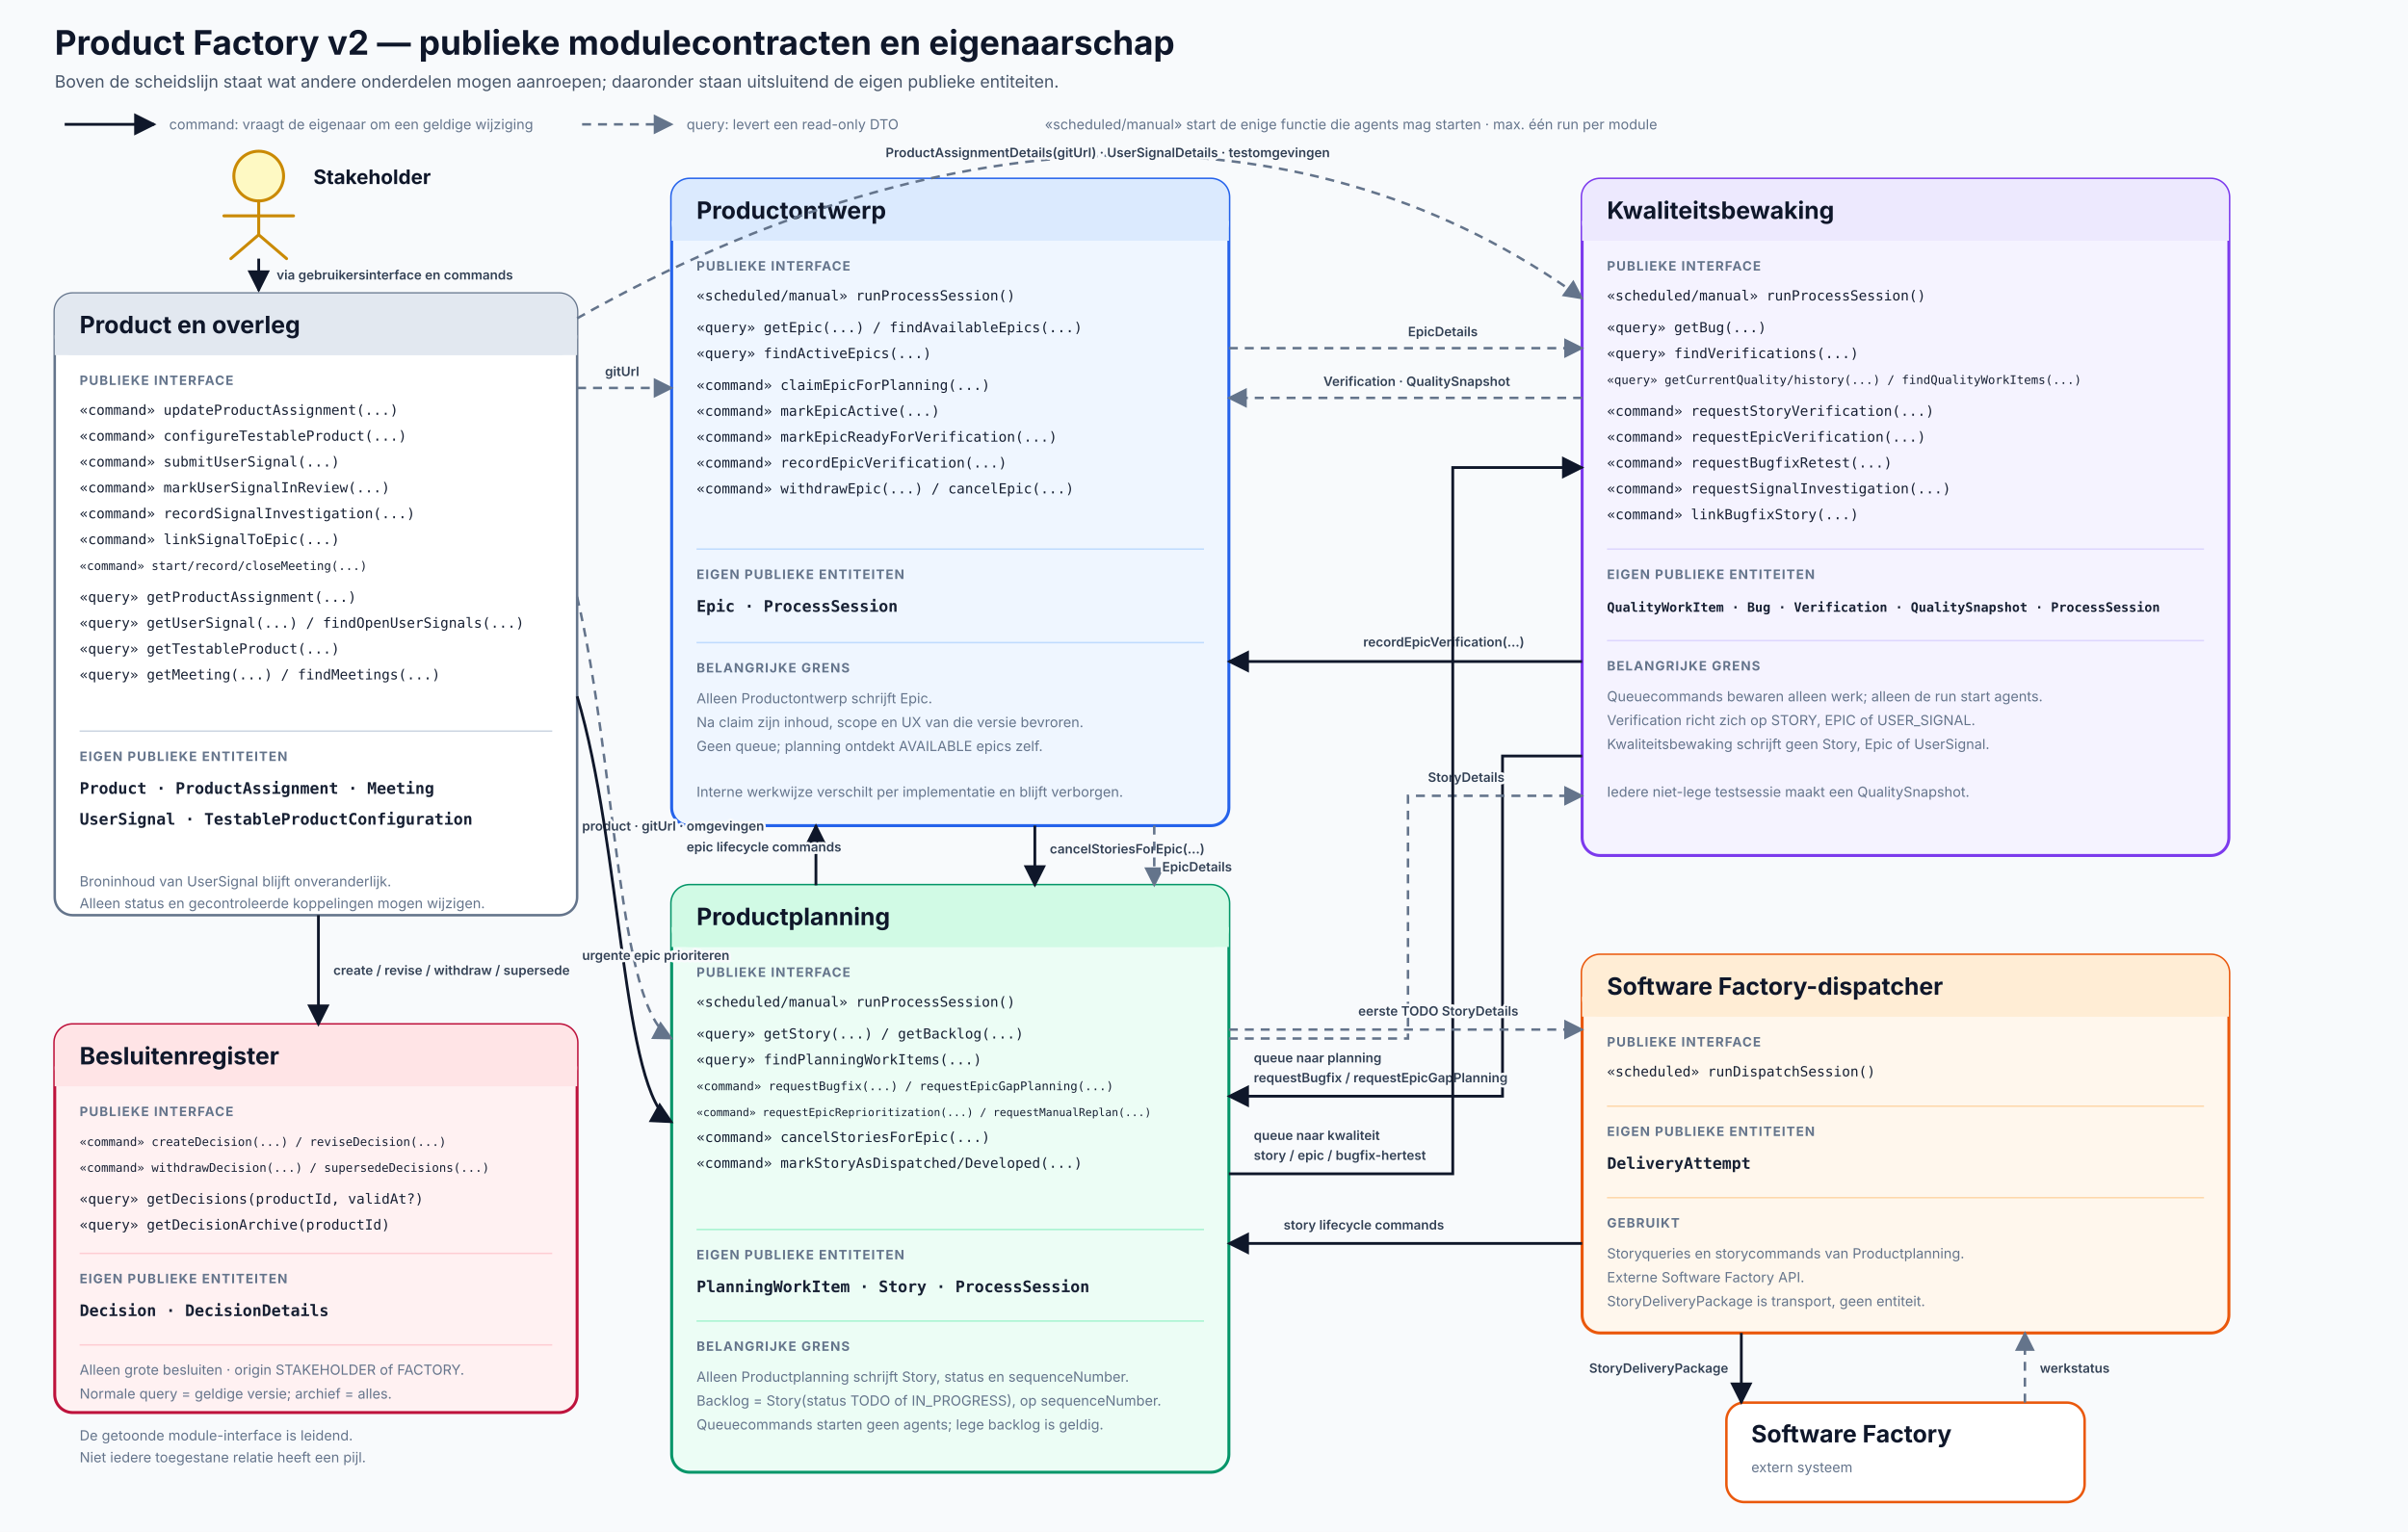
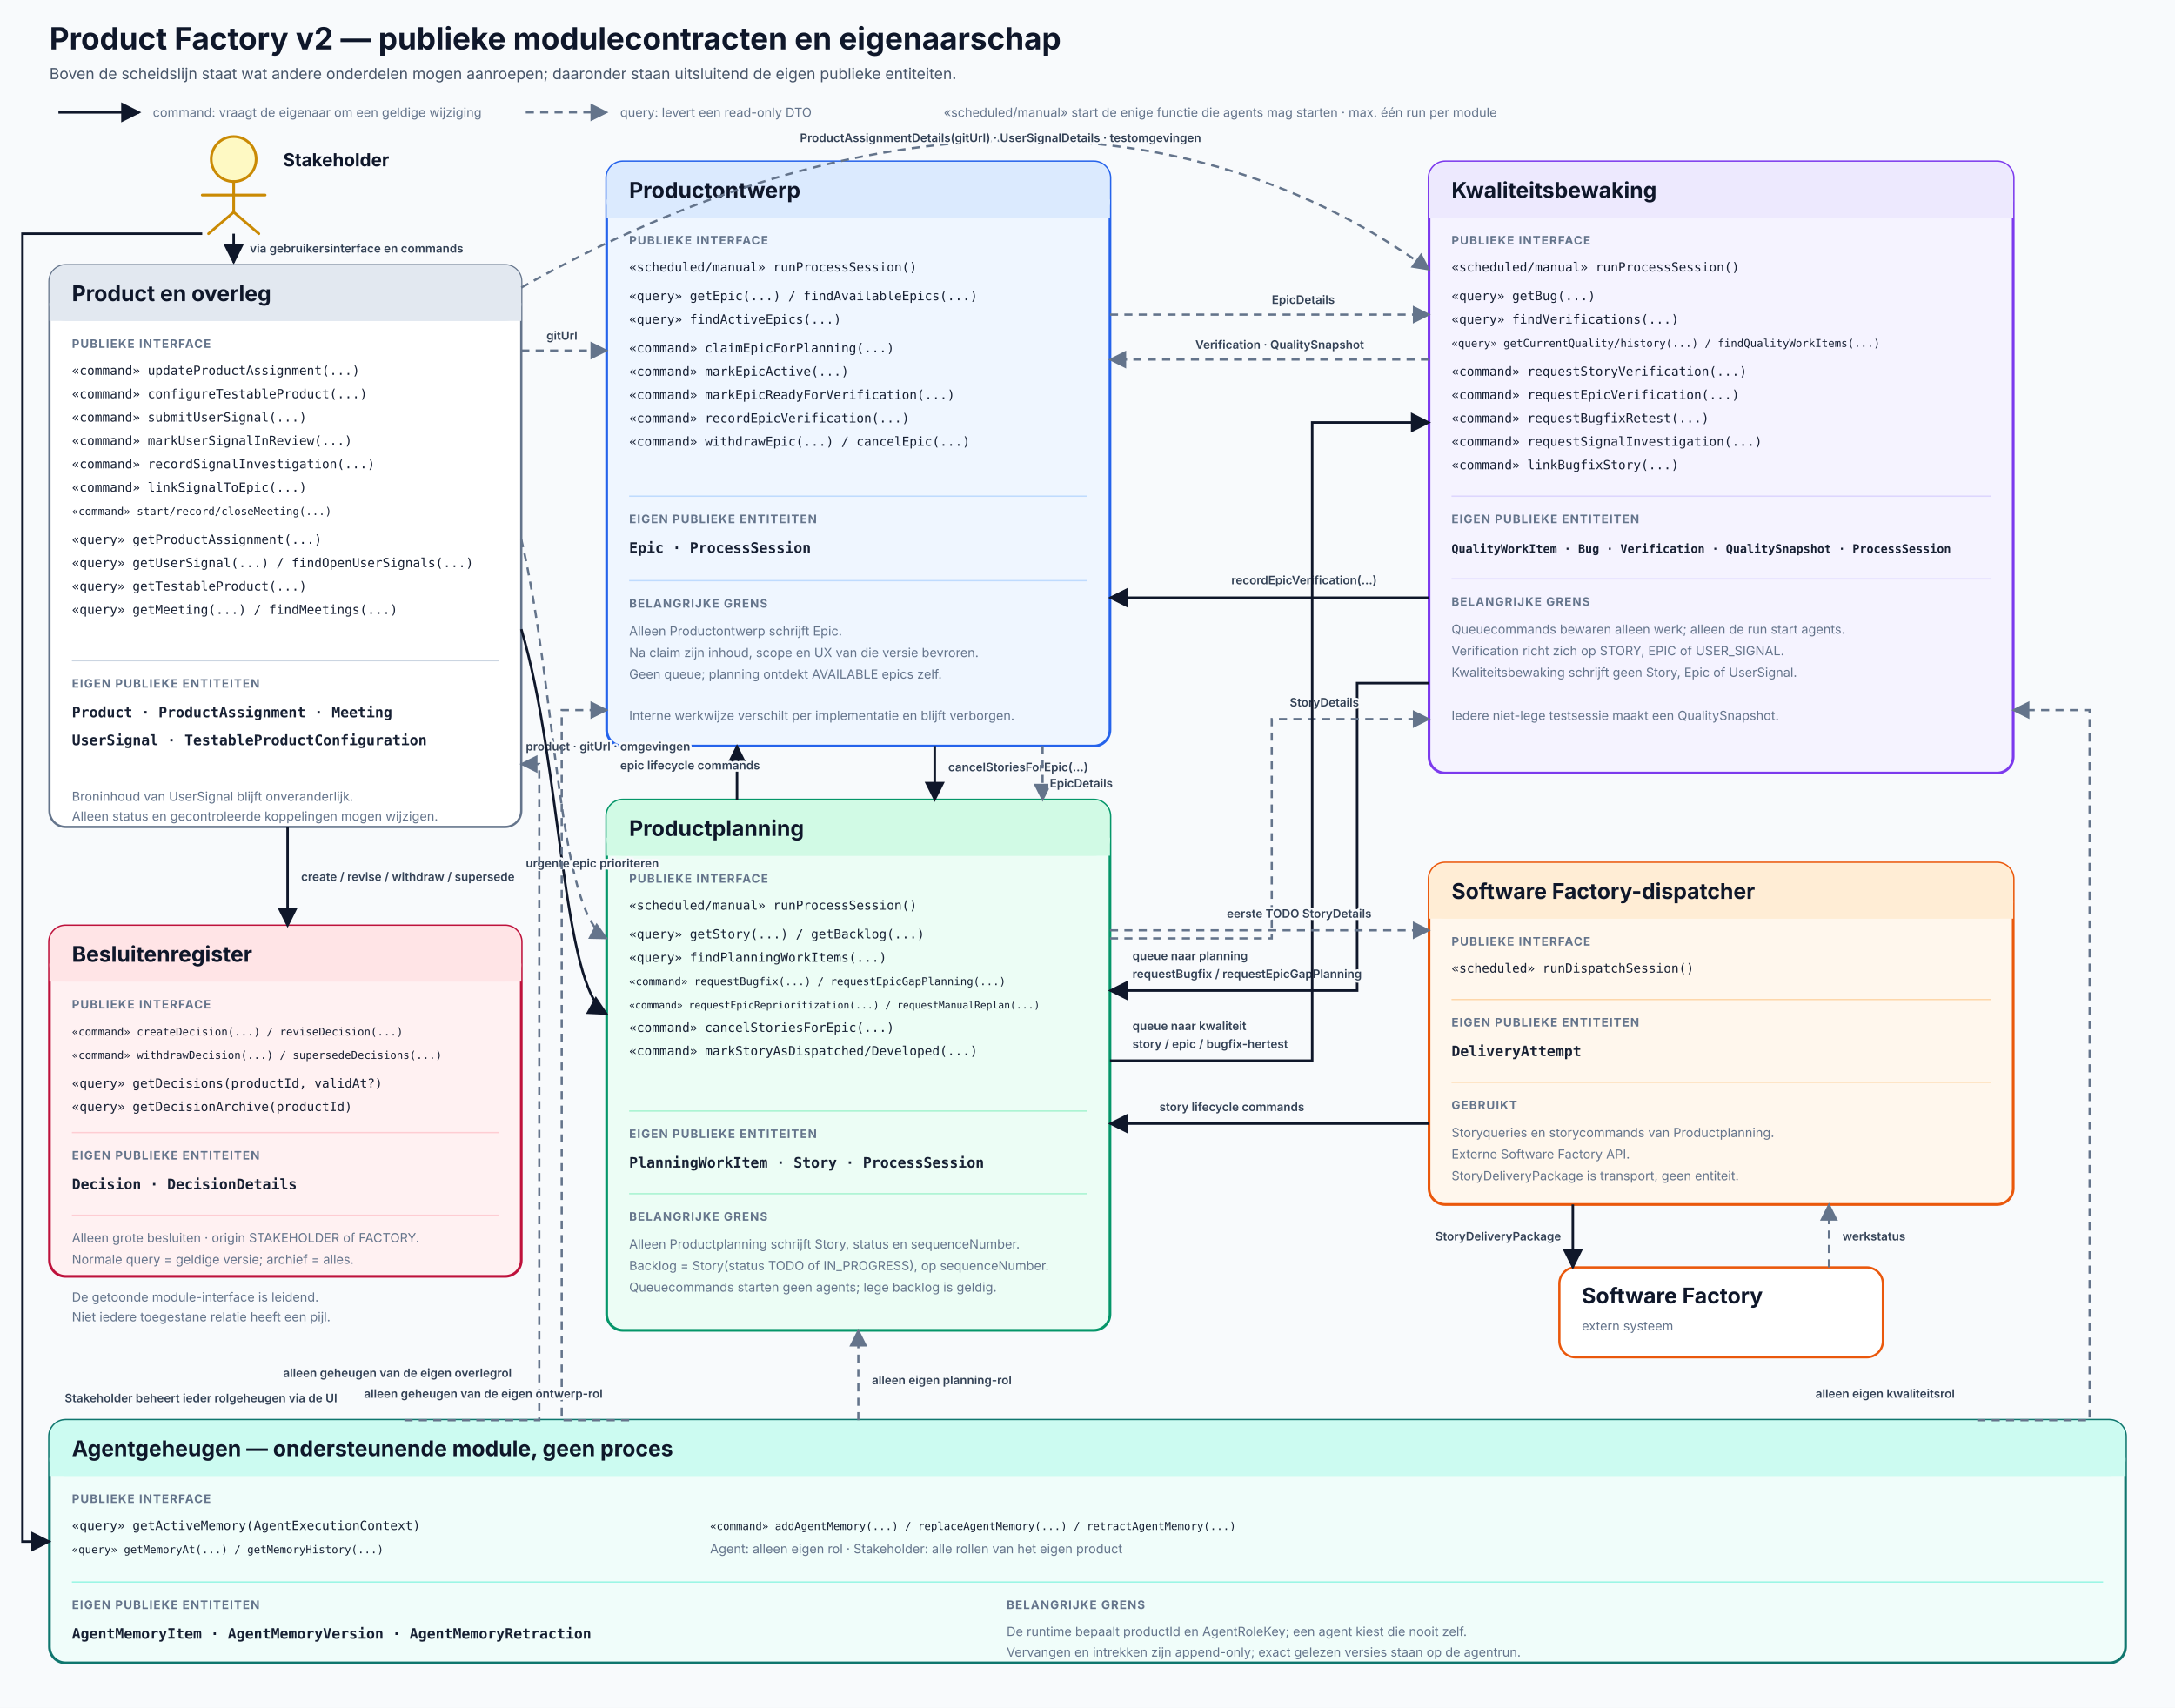
- <svg xmlns="http://www.w3.org/2000/svg" width="2420" height="1540" viewBox="0 0 2420 1540" role="img" aria-labelledby="title desc">
+ <svg xmlns="http://www.w3.org/2000/svg" width="2420" height="1900" viewBox="0 0 2420 1900" role="img" aria-labelledby="title desc">
  <defs>
    <marker id="commandArrow" viewBox="0 0 10 10" refX="9" refY="5" markerWidth="8" markerHeight="8" orient="auto">
      <path d="M0 0 L10 5 L0 10 Z" fill="#0f172a" />
    </marker>
    <marker id="queryArrow" viewBox="0 0 10 10" refX="9" refY="5" markerWidth="8" markerHeight="8" orient="auto">
      <path d="M0 0 L10 5 L0 10 Z" fill="#64748b" />
    </marker>
    <style>
      .title { font: 700 34px Inter, Arial, sans-serif; fill: #0f172a; }
      .subtitle { font: 400 17px Inter, Arial, sans-serif; fill: #475569; }
      .module-title { font: 700 24px Inter, Arial, sans-serif; fill: #0f172a; }
      .section-title { font: 700 13px Inter, Arial, sans-serif; letter-spacing: 1px; fill: #64748b; }
      .api { font: 500 14px ui-monospace, SFMono-Regular, Menlo, monospace; fill: #172033; }
      .entity { font: 600 16px ui-monospace, SFMono-Regular, Menlo, monospace; fill: #172033; }
      .note { font: 400 14px Inter, Arial, sans-serif; fill: #64748b; }
      .flow { font: 600 13px Inter, Arial, sans-serif; fill: #334155; paint-order: stroke; stroke: #f8fafc; stroke-width: 5px; stroke-linejoin: round; }
      .command { fill: none; stroke: #0f172a; stroke-width: 2.8; marker-end: url(#commandArrow); }
      .query { fill: none; stroke: #64748b; stroke-width: 2.5; stroke-dasharray: 9 7; marker-end: url(#queryArrow); }
      .divider { stroke-width: 1.5; }
    </style>
  </defs>
-   <rect width="2420" height="1540" fill="#f8fafc" />
+   <rect width="2420" height="1900" fill="#f8fafc" />
  <text x="55" y="55" class="title">Product Factory v2 — publieke modulecontracten en eigenaarschap</text>
  <text x="55" y="88" class="subtitle">Boven de scheidslijn staat wat andere onderdelen mogen aanroepen; daaronder staan uitsluitend de eigen publieke entiteiten.</text>
  <path d="M65 125 H155" class="command" />
  <text x="170" y="130" class="note">command: vraagt de eigenaar om een geldige wijziging</text>
  <path d="M585 125 H675" class="query" />
  <text x="690" y="130" class="note">query: levert een read-only DTO</text>
  <text x="1050" y="130" class="note">«scheduled/manual» start de enige functie die agents mag starten · max. één run per module</text>
  <circle cx="260" cy="177" r="25" fill="#fef9c3" stroke="#ca8a04" stroke-width="3" />
  <path d="M260 202 V236 M225 217 H295 M260 236 L232 260 M260 236 L288 260" fill="none" stroke="#ca8a04" stroke-width="3" stroke-linecap="round" />
  <text x="315" y="185" class="module-title" style="font-size:20px">Stakeholder</text>
  <path d="M260 260 V292" class="command" />
  <text x="278" y="281" class="flow">via gebruikersinterface en commands</text>
  <rect x="55" y="295" width="525" height="625" rx="18" fill="#ffffff" stroke="#64748b" stroke-width="2.5" />
  <rect x="55" y="295" width="525" height="62" rx="18" fill="#e2e8f0" />
  <path d="M55 337 V357 H580 V337" fill="#e2e8f0" />
  <text x="80" y="335" class="module-title">Product en overleg</text>
  <text x="80" y="387" class="section-title">PUBLIEKE INTERFACE</text>
  <text x="80" y="417" class="api">«command» updateProductAssignment(...)</text>
  <text x="80" y="443" class="api">«command» configureTestableProduct(...)</text>
  <text x="80" y="469" class="api">«command» submitUserSignal(...)</text>
  <text x="80" y="495" class="api">«command» markUserSignalInReview(...)</text>
  <text x="80" y="521" class="api">«command» recordSignalInvestigation(...)</text>
  <text x="80" y="547" class="api">«command» linkSignalToEpic(...)</text>
  <text x="80" y="573" class="api" style="font-size:12px">«command» start/record/closeMeeting(...)</text>
  <text x="80" y="605" class="api">«query» getProductAssignment(...)</text>
  <text x="80" y="631" class="api">«query» getUserSignal(...) / findOpenUserSignals(...)</text>
  <text x="80" y="657" class="api">«query» getTestableProduct(...)</text>
  <text x="80" y="683" class="api">«query» getMeeting(...) / findMeetings(...)</text>
  <line x1="80" y1="735" x2="555" y2="735" class="divider" stroke="#cbd5e1" />
  <text x="80" y="765" class="section-title">EIGEN PUBLIEKE ENTITEITEN</text>
  <text x="80" y="798" class="entity">Product · ProductAssignment · Meeting</text>
  <text x="80" y="829" class="entity">UserSignal · TestableProductConfiguration</text>
  <text x="80" y="891" class="note">Broninhoud van UserSignal blijft onveranderlijk.</text>
  <text x="80" y="913" class="note">Alleen status en gecontroleerde koppelingen mogen wijzigen.</text>
  <rect x="675" y="180" width="560" height="650" rx="18" fill="#eff6ff" stroke="#2563eb" stroke-width="3" />
  <rect x="675" y="180" width="560" height="62" rx="18" fill="#dbeafe" />
  <path d="M675 222 V242 H1235 V222" fill="#dbeafe" />
  <text x="700" y="220" class="module-title">Productontwerp</text>
  <text x="700" y="272" class="section-title">PUBLIEKE INTERFACE</text>
  <text x="700" y="302" class="api">«scheduled/manual» runProcessSession()</text>
  <text x="700" y="334" class="api">«query» getEpic(...) / findAvailableEpics(...)</text>
  <text x="700" y="360" class="api">«query» findActiveEpics(...)</text>
  <text x="700" y="392" class="api">«command» claimEpicForPlanning(...)</text>
  <text x="700" y="418" class="api">«command» markEpicActive(...)</text>
  <text x="700" y="444" class="api">«command» markEpicReadyForVerification(...)</text>
  <text x="700" y="470" class="api">«command» recordEpicVerification(...)</text>
  <text x="700" y="496" class="api">«command» withdrawEpic(...) / cancelEpic(...)</text>
  <line x1="700" y1="552" x2="1210" y2="552" class="divider" stroke="#bfdbfe" />
  <text x="700" y="582" class="section-title">EIGEN PUBLIEKE ENTITEITEN</text>
  <text x="700" y="615" class="entity">Epic · ProcessSession</text>
  <line x1="700" y1="646" x2="1210" y2="646" class="divider" stroke="#bfdbfe" />
  <text x="700" y="676" class="section-title">BELANGRIJKE GRENS</text>
  <text x="700" y="707" class="note">Alleen Productontwerp schrijft Epic.</text>
  <text x="700" y="731" class="note">Na claim zijn inhoud, scope en UX van die versie bevroren.</text>
  <text x="700" y="755" class="note">Geen queue; planning ontdekt AVAILABLE epics zelf.</text>
  <text x="700" y="801" class="note">Interne werkwijze verschilt per implementatie en blijft verborgen.</text>
  <rect x="675" y="890" width="560" height="590" rx="18" fill="#ecfdf5" stroke="#059669" stroke-width="3" />
  <rect x="675" y="890" width="560" height="62" rx="18" fill="#d1fae5" />
  <path d="M675 932 V952 H1235 V932" fill="#d1fae5" />
  <text x="700" y="930" class="module-title">Productplanning</text>
  <text x="700" y="982" class="section-title">PUBLIEKE INTERFACE</text>
  <text x="700" y="1012" class="api">«scheduled/manual» runProcessSession()</text>
  <text x="700" y="1044" class="api">«query» getStory(...) / getBacklog(...)</text>
  <text x="700" y="1070" class="api">«query» findPlanningWorkItems(...)</text>
  <text x="700" y="1096" class="api" style="font-size:12px">«command» requestBugfix(...) / requestEpicGapPlanning(...)</text>
  <text x="700" y="1122" class="api" style="font-size:11px">«command» requestEpicReprioritization(...) / requestManualReplan(...)</text>
  <text x="700" y="1148" class="api">«command» cancelStoriesForEpic(...)</text>
  <text x="700" y="1174" class="api">«command» markStoryAsDispatched/Developed(...)</text>
  <line x1="700" y1="1236" x2="1210" y2="1236" class="divider" stroke="#a7f3d0" />
  <text x="700" y="1266" class="section-title">EIGEN PUBLIEKE ENTITEITEN</text>
  <text x="700" y="1299" class="entity">PlanningWorkItem · Story · ProcessSession</text>
  <line x1="700" y1="1328" x2="1210" y2="1328" class="divider" stroke="#a7f3d0" />
  <text x="700" y="1358" class="section-title">BELANGRIJKE GRENS</text>
  <text x="700" y="1389" class="note">Alleen Productplanning schrijft Story, status en sequenceNumber.</text>
  <text x="700" y="1413" class="note">Backlog = Story(status TODO of IN_PROGRESS), op sequenceNumber.</text>
  <text x="700" y="1437" class="note">Queuecommands starten geen agents; lege backlog is geldig.</text>
  <g transform="translate(220 0)">
    <rect x="1370" y="180" width="650" height="680" rx="18" fill="#f5f3ff" stroke="#7c3aed" stroke-width="3" />
    <rect x="1370" y="180" width="650" height="62" rx="18" fill="#ede9fe" />
    <path d="M1370 222 V242 H2020 V222" fill="#ede9fe" />
    <text x="1395" y="220" class="module-title">Kwaliteitsbewaking</text>
    <text x="1395" y="272" class="section-title">PUBLIEKE INTERFACE</text>
    <text x="1395" y="302" class="api">«scheduled/manual» runProcessSession()</text>
    <text x="1395" y="334" class="api">«query» getBug(...)</text>
    <text x="1395" y="360" class="api">«query» findVerifications(...)</text>
    <text x="1395" y="386" class="api" style="font-size:12px">«query» getCurrentQuality/history(...) / findQualityWorkItems(...)</text>
    <text x="1395" y="418" class="api">«command» requestStoryVerification(...)</text>
    <text x="1395" y="444" class="api">«command» requestEpicVerification(...)</text>
    <text x="1395" y="470" class="api">«command» requestBugfixRetest(...)</text>
    <text x="1395" y="496" class="api">«command» requestSignalInvestigation(...)</text>
    <text x="1395" y="522" class="api">«command» linkBugfixStory(...)</text>
    <line x1="1395" y1="552" x2="1995" y2="552" class="divider" stroke="#ddd6fe" />
    <text x="1395" y="582" class="section-title">EIGEN PUBLIEKE ENTITEITEN</text>
    <text x="1395" y="615" class="entity" style="font-size:13px">QualityWorkItem · Bug · Verification · QualitySnapshot · ProcessSession</text>
    <line x1="1395" y1="644" x2="1995" y2="644" class="divider" stroke="#ddd6fe" />
    <text x="1395" y="674" class="section-title">BELANGRIJKE GRENS</text>
    <text x="1395" y="705" class="note">Queuecommands bewaren alleen werk; alleen de run start agents.</text>
    <text x="1395" y="729" class="note">Verification richt zich op STORY, EPIC of USER_SIGNAL.</text>
    <text x="1395" y="753" class="note">Kwaliteitsbewaking schrijft geen Story, Epic of UserSignal.</text>
    <text x="1395" y="801" class="note">Iedere niet-lege testsessie maakt een QualitySnapshot.</text>
  </g>
  <rect x="55" y="1030" width="525" height="390" rx="18" fill="#fff1f2" stroke="#be123c" stroke-width="3" />
  <rect x="55" y="1030" width="525" height="62" rx="18" fill="#ffe4e6" />
  <path d="M55 1072 V1092 H580 V1072" fill="#ffe4e6" />
  <text x="80" y="1070" class="module-title">Besluitenregister</text>
  <text x="80" y="1122" class="section-title">PUBLIEKE INTERFACE</text>
  <text x="80" y="1152" class="api" style="font-size:12px">«command» createDecision(...) / reviseDecision(...)</text>
  <text x="80" y="1178" class="api" style="font-size:12px">«command» withdrawDecision(...) / supersedeDecisions(...)</text>
  <text x="80" y="1210" class="api">«query» getDecisions(productId, validAt?)</text>
  <text x="80" y="1236" class="api">«query» getDecisionArchive(productId)</text>
  <line x1="80" y1="1260" x2="555" y2="1260" class="divider" stroke="#fecdd3" />
  <text x="80" y="1290" class="section-title">EIGEN PUBLIEKE ENTITEITEN</text>
  <text x="80" y="1323" class="entity">Decision · DecisionDetails</text>
  <line x1="80" y1="1352" x2="555" y2="1352" class="divider" stroke="#fecdd3" />
  <text x="80" y="1382" class="note">Alleen grote besluiten · origin STAKEHOLDER of FACTORY.</text>
  <text x="80" y="1406" class="note">Normale query = geldige versie; archief = alles.</text>
  <g transform="translate(220 0)">
    <rect x="1370" y="960" width="650" height="380" rx="18" fill="#fff7ed" stroke="#ea580c" stroke-width="3" />
    <rect x="1370" y="960" width="650" height="62" rx="18" fill="#ffedd5" />
    <path d="M1370 1002 V1022 H2020 V1002" fill="#ffedd5" />
    <text x="1395" y="1000" class="module-title">Software Factory-dispatcher</text>
    <text x="1395" y="1052" class="section-title">PUBLIEKE INTERFACE</text>
    <text x="1395" y="1082" class="api">«scheduled» runDispatchSession()</text>
    <line x1="1395" y1="1112" x2="1995" y2="1112" class="divider" stroke="#fed7aa" />
    <text x="1395" y="1142" class="section-title">EIGEN PUBLIEKE ENTITEITEN</text>
    <text x="1395" y="1175" class="entity">DeliveryAttempt</text>
    <line x1="1395" y1="1204" x2="1995" y2="1204" class="divider" stroke="#fed7aa" />
    <text x="1395" y="1234" class="section-title">GEBRUIKT</text>
    <text x="1395" y="1265" class="note">Storyqueries en storycommands van Productplanning.</text>
    <text x="1395" y="1289" class="note">Externe Software Factory API.</text>
    <text x="1395" y="1313" class="note">StoryDeliveryPackage is transport, geen entiteit.</text>
  </g>
  <g transform="translate(220 0)">
    <rect x="1515" y="1410" width="360" height="100" rx="18" fill="#ffffff" stroke="#ea580c" stroke-width="2.5" />
    <text x="1540" y="1450" class="module-title">Software Factory</text>
    <text x="1540" y="1480" class="note">extern systeem</text>
  </g>
  <path d="M580 390 H675" class="query" />
  <text x="608" y="378" class="flow">gitUrl</text>
  <path d="M580 600 C620 770 620 1015 675 1044" class="query" />
  <text x="585" y="835" class="flow">product · gitUrl · omgevingen</text>
  <path d="M580 700 C625 850 625 1100 675 1128" class="command" />
  <text x="585" y="965" class="flow">urgente epic prioriteren</text>
  <path d="M580 320 C960 105 1320 105 1590 300" class="query" />
  <text x="890" y="158" class="flow">ProductAssignmentDetails(gitUrl) · UserSignalDetails · testomgevingen</text>
  <path d="M820 890 V830" class="command" />
  <text x="690" y="856" class="flow">epic lifecycle commands</text>
  <path d="M1040 830 V890" class="command" />
  <text x="1055" y="858" class="flow">cancelStoriesForEpic(...)</text>
  <path d="M1160 830 V890" class="query" />
  <text x="1168" y="876" class="flow">EpicDetails</text>
  <path d="M1235 350 H1590" class="query" />
  <text x="1415" y="338" class="flow">EpicDetails</text>
  <path d="M1590 400 H1235" class="query" />
  <text x="1330" y="388" class="flow">Verification · QualitySnapshot</text>
  <path d="M1590 665 H1235" class="command" />
  <text x="1370" y="650" class="flow">recordEpicVerification(...)</text>
  <path d="M1590 760 H1510 V1102 H1235" class="command" />
  <text x="1260" y="1068" class="flow">queue naar planning</text>
  <text x="1260" y="1088" class="flow">requestBugfix / requestEpicGapPlanning</text>
  <path d="M1235 1044 H1415 V800 H1590" class="query" />
  <text x="1435" y="786" class="flow">StoryDetails</text>
  <path d="M1235 1180 H1460 V470 H1590" class="command" />
  <text x="1260" y="1146" class="flow">queue naar kwaliteit</text>
  <text x="1260" y="1166" class="flow">story / epic / bugfix-hertest</text>
  <path d="M1590 1250 H1235" class="command" />
  <text x="1290" y="1236" class="flow">story lifecycle commands</text>
  <path d="M1235 1035 H1590" class="query" />
  <text x="1365" y="1021" class="flow">eerste TODO StoryDetails</text>
  <path d="M1750 1340 V1410" class="command" />
  <text x="1597" y="1380" class="flow">StoryDeliveryPackage</text>
  <path d="M2035 1410 V1340" class="query" />
  <text x="2050" y="1380" class="flow">werkstatus</text>
  <path d="M320 920 V1030" class="command" />
  <text x="335" y="980" class="flow">create / revise / withdraw / supersede</text>
  <text x="80" y="1448" class="note">De getoonde module-interface is leidend.</text>
  <text x="80" y="1470" class="note">Niet iedere toegestane relatie heeft een pijl.</text>
+   <rect x="55" y="1580" width="2310" height="270" rx="18" fill="#f0fdfa" stroke="#0f766e" stroke-width="3" />
+   <rect x="55" y="1580" width="2310" height="62" rx="18" fill="#ccfbf1" />
+   <path d="M55 1622 V1642 H2365 V1622" fill="#ccfbf1" />
+   <text x="80" y="1620" class="module-title">Agentgeheugen — ondersteunende module, geen proces</text>
+   <text x="80" y="1672" class="section-title">PUBLIEKE INTERFACE</text>
+   <text x="80" y="1702" class="api">«query» getActiveMemory(AgentExecutionContext)</text>
+   <text x="80" y="1728" class="api" style="font-size:12px">«query» getMemoryAt(...) / getMemoryHistory(...)</text>
+   <text x="790" y="1702" class="api" style="font-size:12px">«command» addAgentMemory(...) / replaceAgentMemory(...) / retractAgentMemory(...)</text>
+   <text x="790" y="1728" class="note">Agent: alleen eigen rol · Stakeholder: alle rollen van het eigen product</text>
+   <line x1="80" y1="1760" x2="2340" y2="1760" class="divider" stroke="#99f6e4" />
+   <text x="80" y="1790" class="section-title">EIGEN PUBLIEKE ENTITEITEN</text>
+   <text x="80" y="1823" class="entity">AgentMemoryItem · AgentMemoryVersion · AgentMemoryRetraction</text>
+   <text x="1120" y="1790" class="section-title">BELANGRIJKE GRENS</text>
+   <text x="1120" y="1820" class="note">De runtime bepaalt productId en AgentRoleKey; een agent kiest die nooit zelf.</text>
+   <text x="1120" y="1843" class="note">Vervangen en intrekken zijn append-only; exact gelezen versies staan op de agentrun.</text>
+   <path d="M450 1580 H600 V850 H580" class="query" />
+   <text x="315" y="1532" class="flow">alleen geheugen van de eigen overlegrol</text>
+   <path d="M700 1580 H625 V790 H675" class="query" />
+   <text x="405" y="1555" class="flow">alleen geheugen van de eigen ontwerp-rol</text>
+   <path d="M955 1580 V1480" class="query" />
+   <text x="970" y="1540" class="flow">alleen eigen planning-rol</text>
+   <path d="M2200 1580 H2325 V790 H2240" class="query" />
+   <text x="2020" y="1555" class="flow">alleen eigen kwaliteitsrol</text>
+   <path d="M225 260 H25 V1715 H55" class="command" />
+   <text x="72" y="1560" class="flow">Stakeholder beheert ieder rolgeheugen via de UI</text>
</svg>
